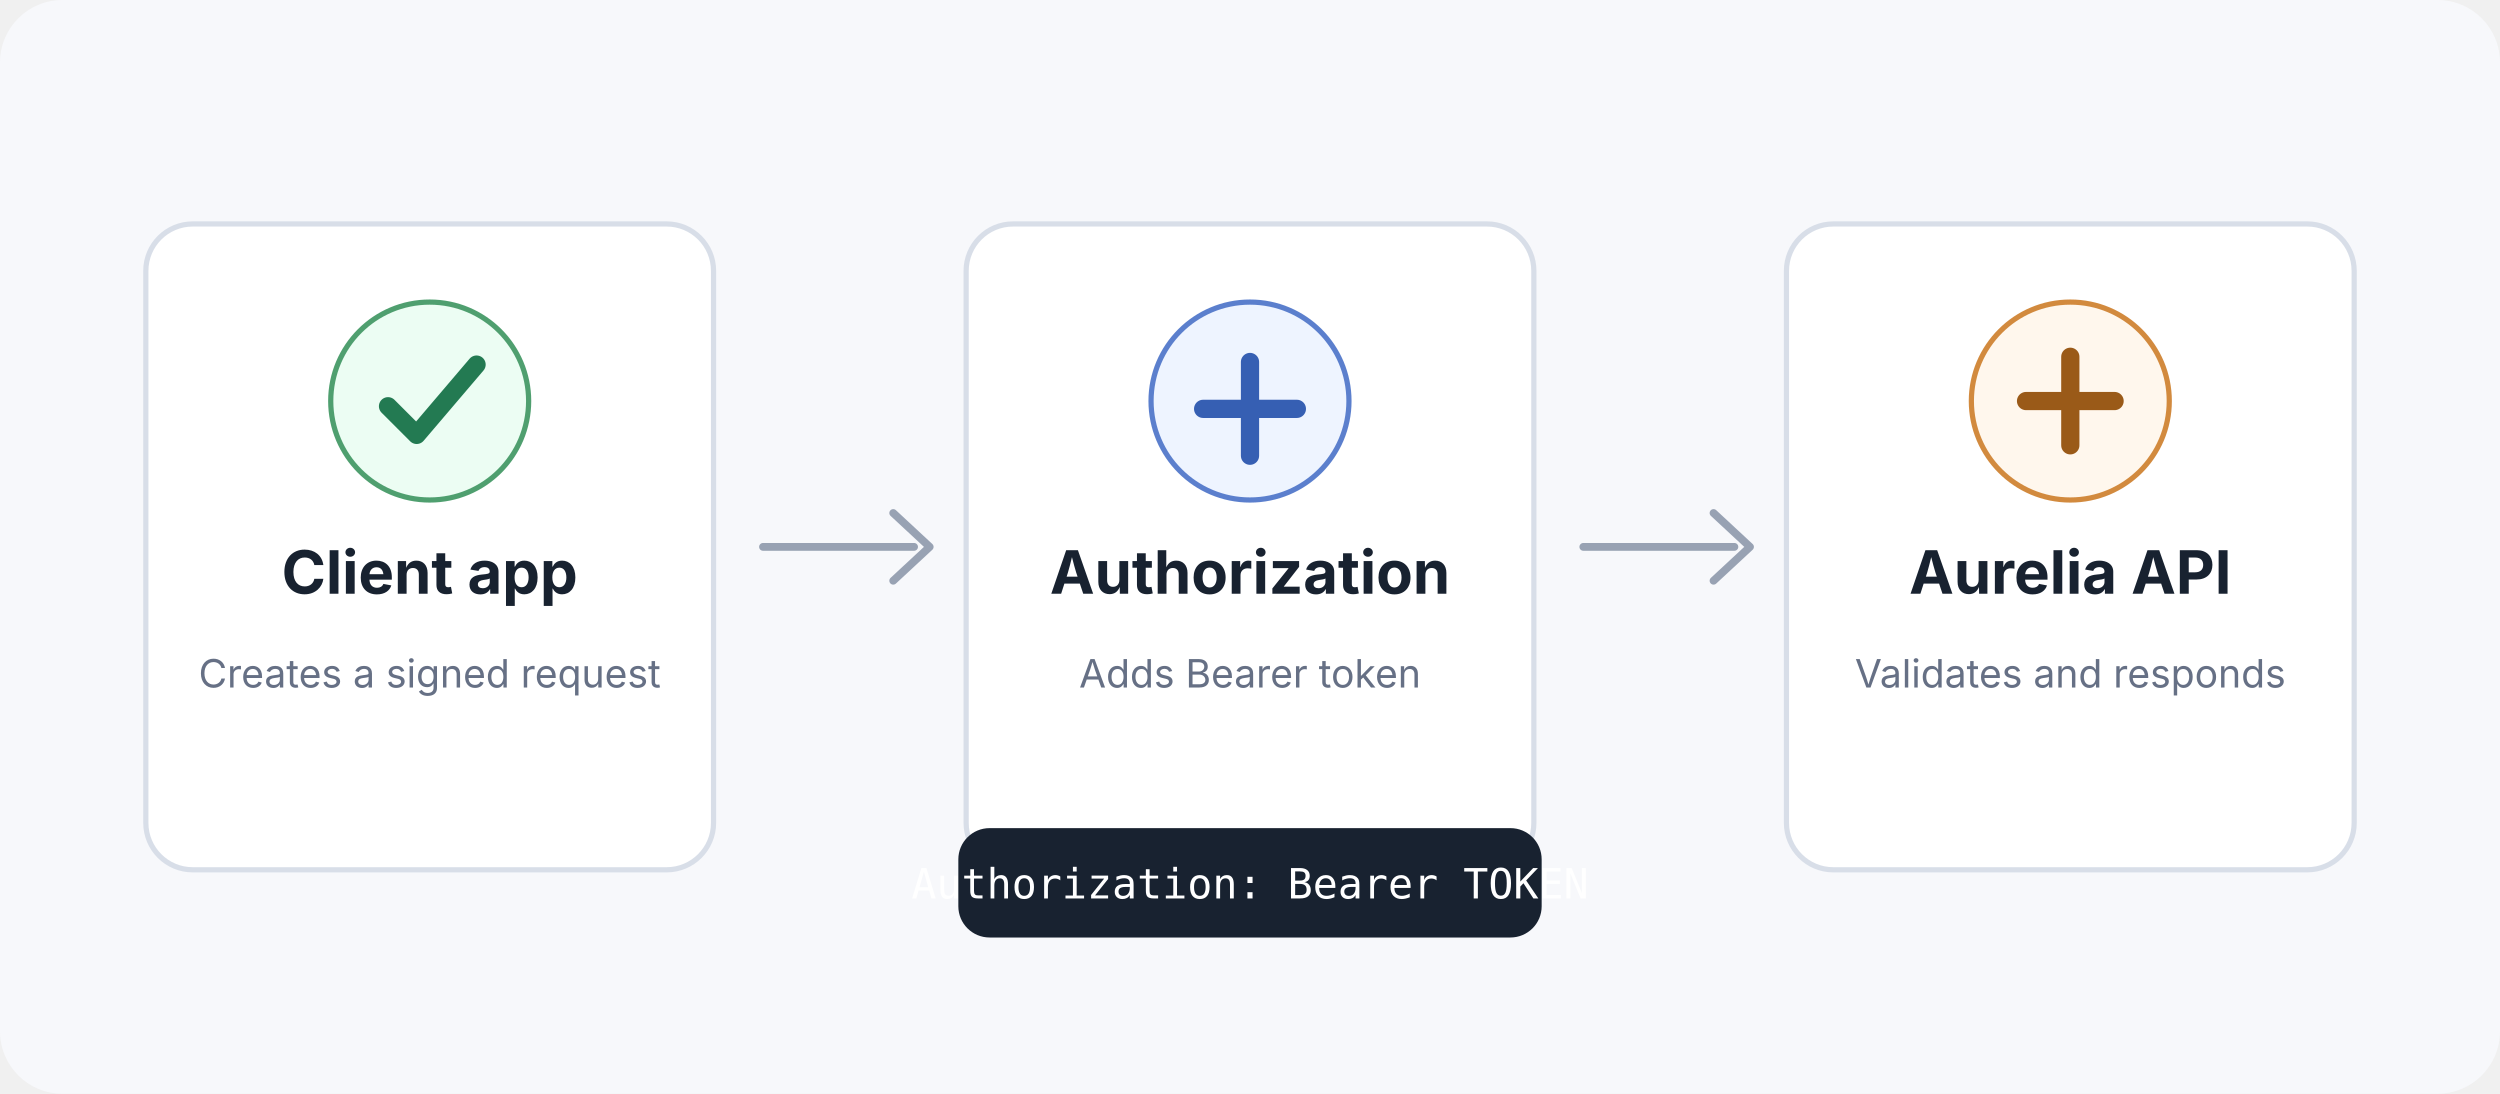
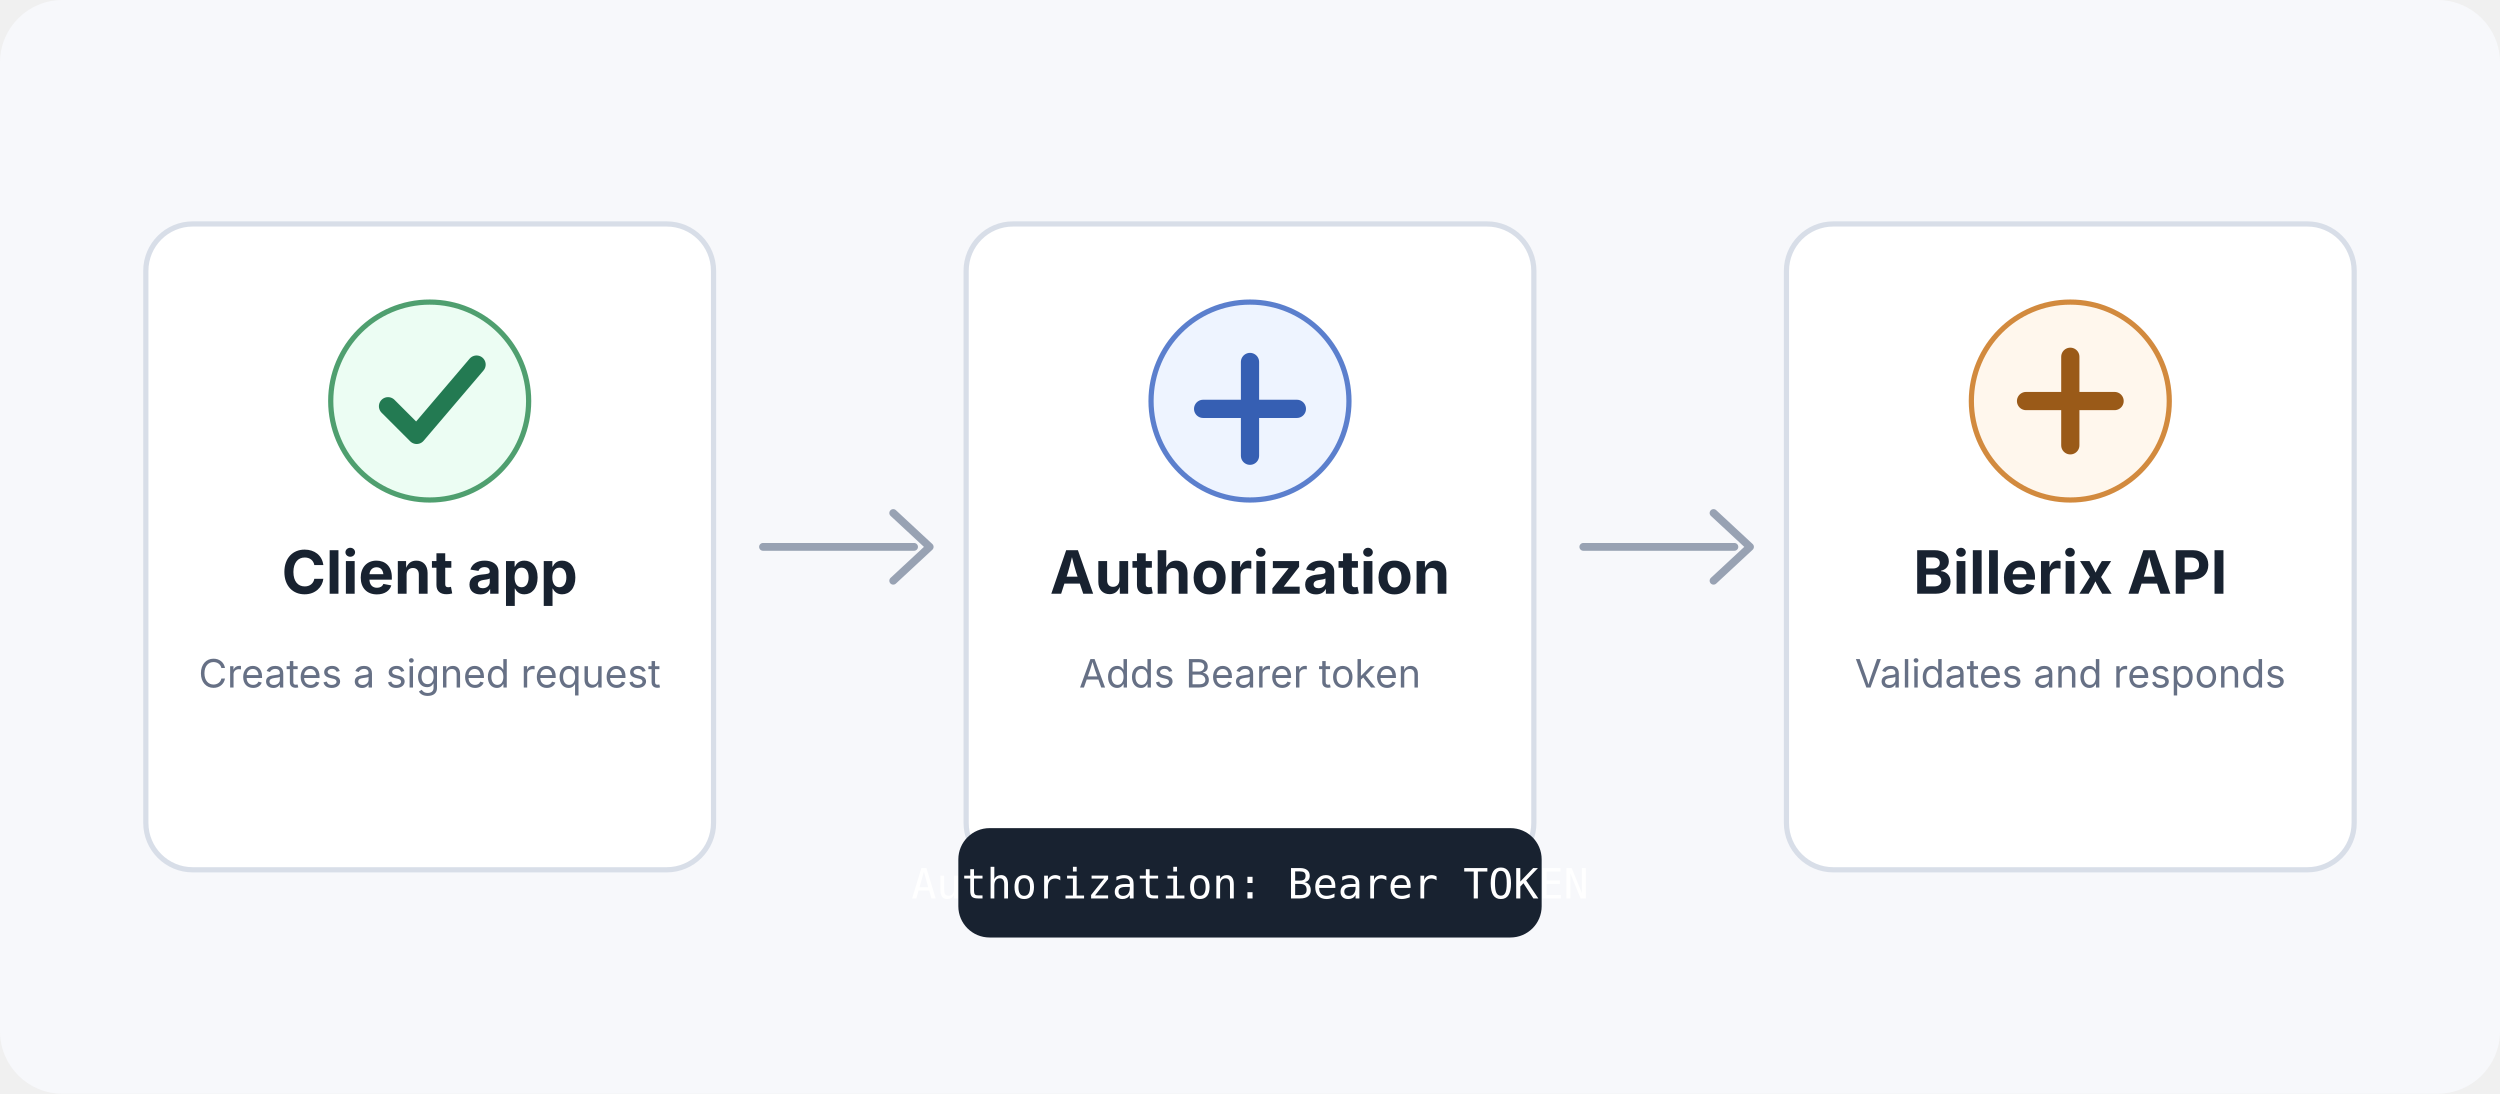
<svg xmlns="http://www.w3.org/2000/svg" width="960" height="420" viewBox="0 0 960 420" role="img" aria-labelledby="title desc">
  <rect width="960" height="420" rx="24" fill="#f7f8fb" />
  <rect x="56" y="86" width="218" height="248" rx="18" fill="#ffffff" stroke="#d8dee8" stroke-width="2" />
  <rect x="371" y="86" width="218" height="248" rx="18" fill="#ffffff" stroke="#d8dee8" stroke-width="2" />
  <rect x="686" y="86" width="218" height="248" rx="18" fill="#ffffff" stroke="#d8dee8" stroke-width="2" />
  <circle cx="165" cy="154" r="38" fill="#ecfdf3" stroke="#4f9f6f" stroke-width="2" />
  <path d="M149 156l11 11 23-27" fill="none" stroke="#237a52" stroke-width="7" stroke-linecap="round" stroke-linejoin="round" />
  <circle cx="480" cy="154" r="38" fill="#eef4ff" stroke="#5b7fcd" stroke-width="2" />
  <path d="M462 157h36M480 139v36" fill="none" stroke="#365fb3" stroke-width="7" stroke-linecap="round" />
  <circle cx="795" cy="154" r="38" fill="#fff7ed" stroke="#d28a3e" stroke-width="2" />
  <path d="M778 154h34M795 137v34" fill="none" stroke="#9a5a18" stroke-width="7" stroke-linecap="round" />
  <text x="165" y="228" text-anchor="middle" font-family="Inter, Arial, sans-serif" font-size="23" font-weight="700" fill="#182230">Client app</text>
  <text x="480" y="228" text-anchor="middle" font-family="Inter, Arial, sans-serif" font-size="23" font-weight="700" fill="#182230">Authorization</text>
-   <text x="795" y="228" text-anchor="middle" font-family="Inter, Arial, sans-serif" font-size="23" font-weight="700" fill="#182230">Aurelia API</text>
+   <text x="795" y="228" text-anchor="middle" font-family="Inter, Arial, sans-serif" font-size="23" font-weight="700" fill="#182230">Billerix API</text>
  <text x="165" y="264" text-anchor="middle" font-family="Inter, Arial, sans-serif" font-size="15" fill="#667085">Creates a signed request</text>
  <text x="480" y="264" text-anchor="middle" font-family="Inter, Arial, sans-serif" font-size="15" fill="#667085">Adds Bearer token</text>
  <text x="795" y="264" text-anchor="middle" font-family="Inter, Arial, sans-serif" font-size="15" fill="#667085">Validates and responds</text>
  <path d="M293 210h58" fill="none" stroke="#98a2b3" stroke-width="3" stroke-linecap="round" />
  <path d="M343 197l14 13-14 13" fill="none" stroke="#98a2b3" stroke-width="3" stroke-linecap="round" stroke-linejoin="round" />
  <path d="M608 210h58" fill="none" stroke="#98a2b3" stroke-width="3" stroke-linecap="round" />
  <path d="M658 197l14 13-14 13" fill="none" stroke="#98a2b3" stroke-width="3" stroke-linecap="round" stroke-linejoin="round" />
  <rect x="368" y="318" width="224" height="42" rx="12" fill="#182230" />
  <text x="480" y="345" text-anchor="middle" font-family="SFMono-Regular, Consolas, monospace" font-size="16" fill="#ffffff">Authorization: Bearer TOKEN</text>
</svg>
